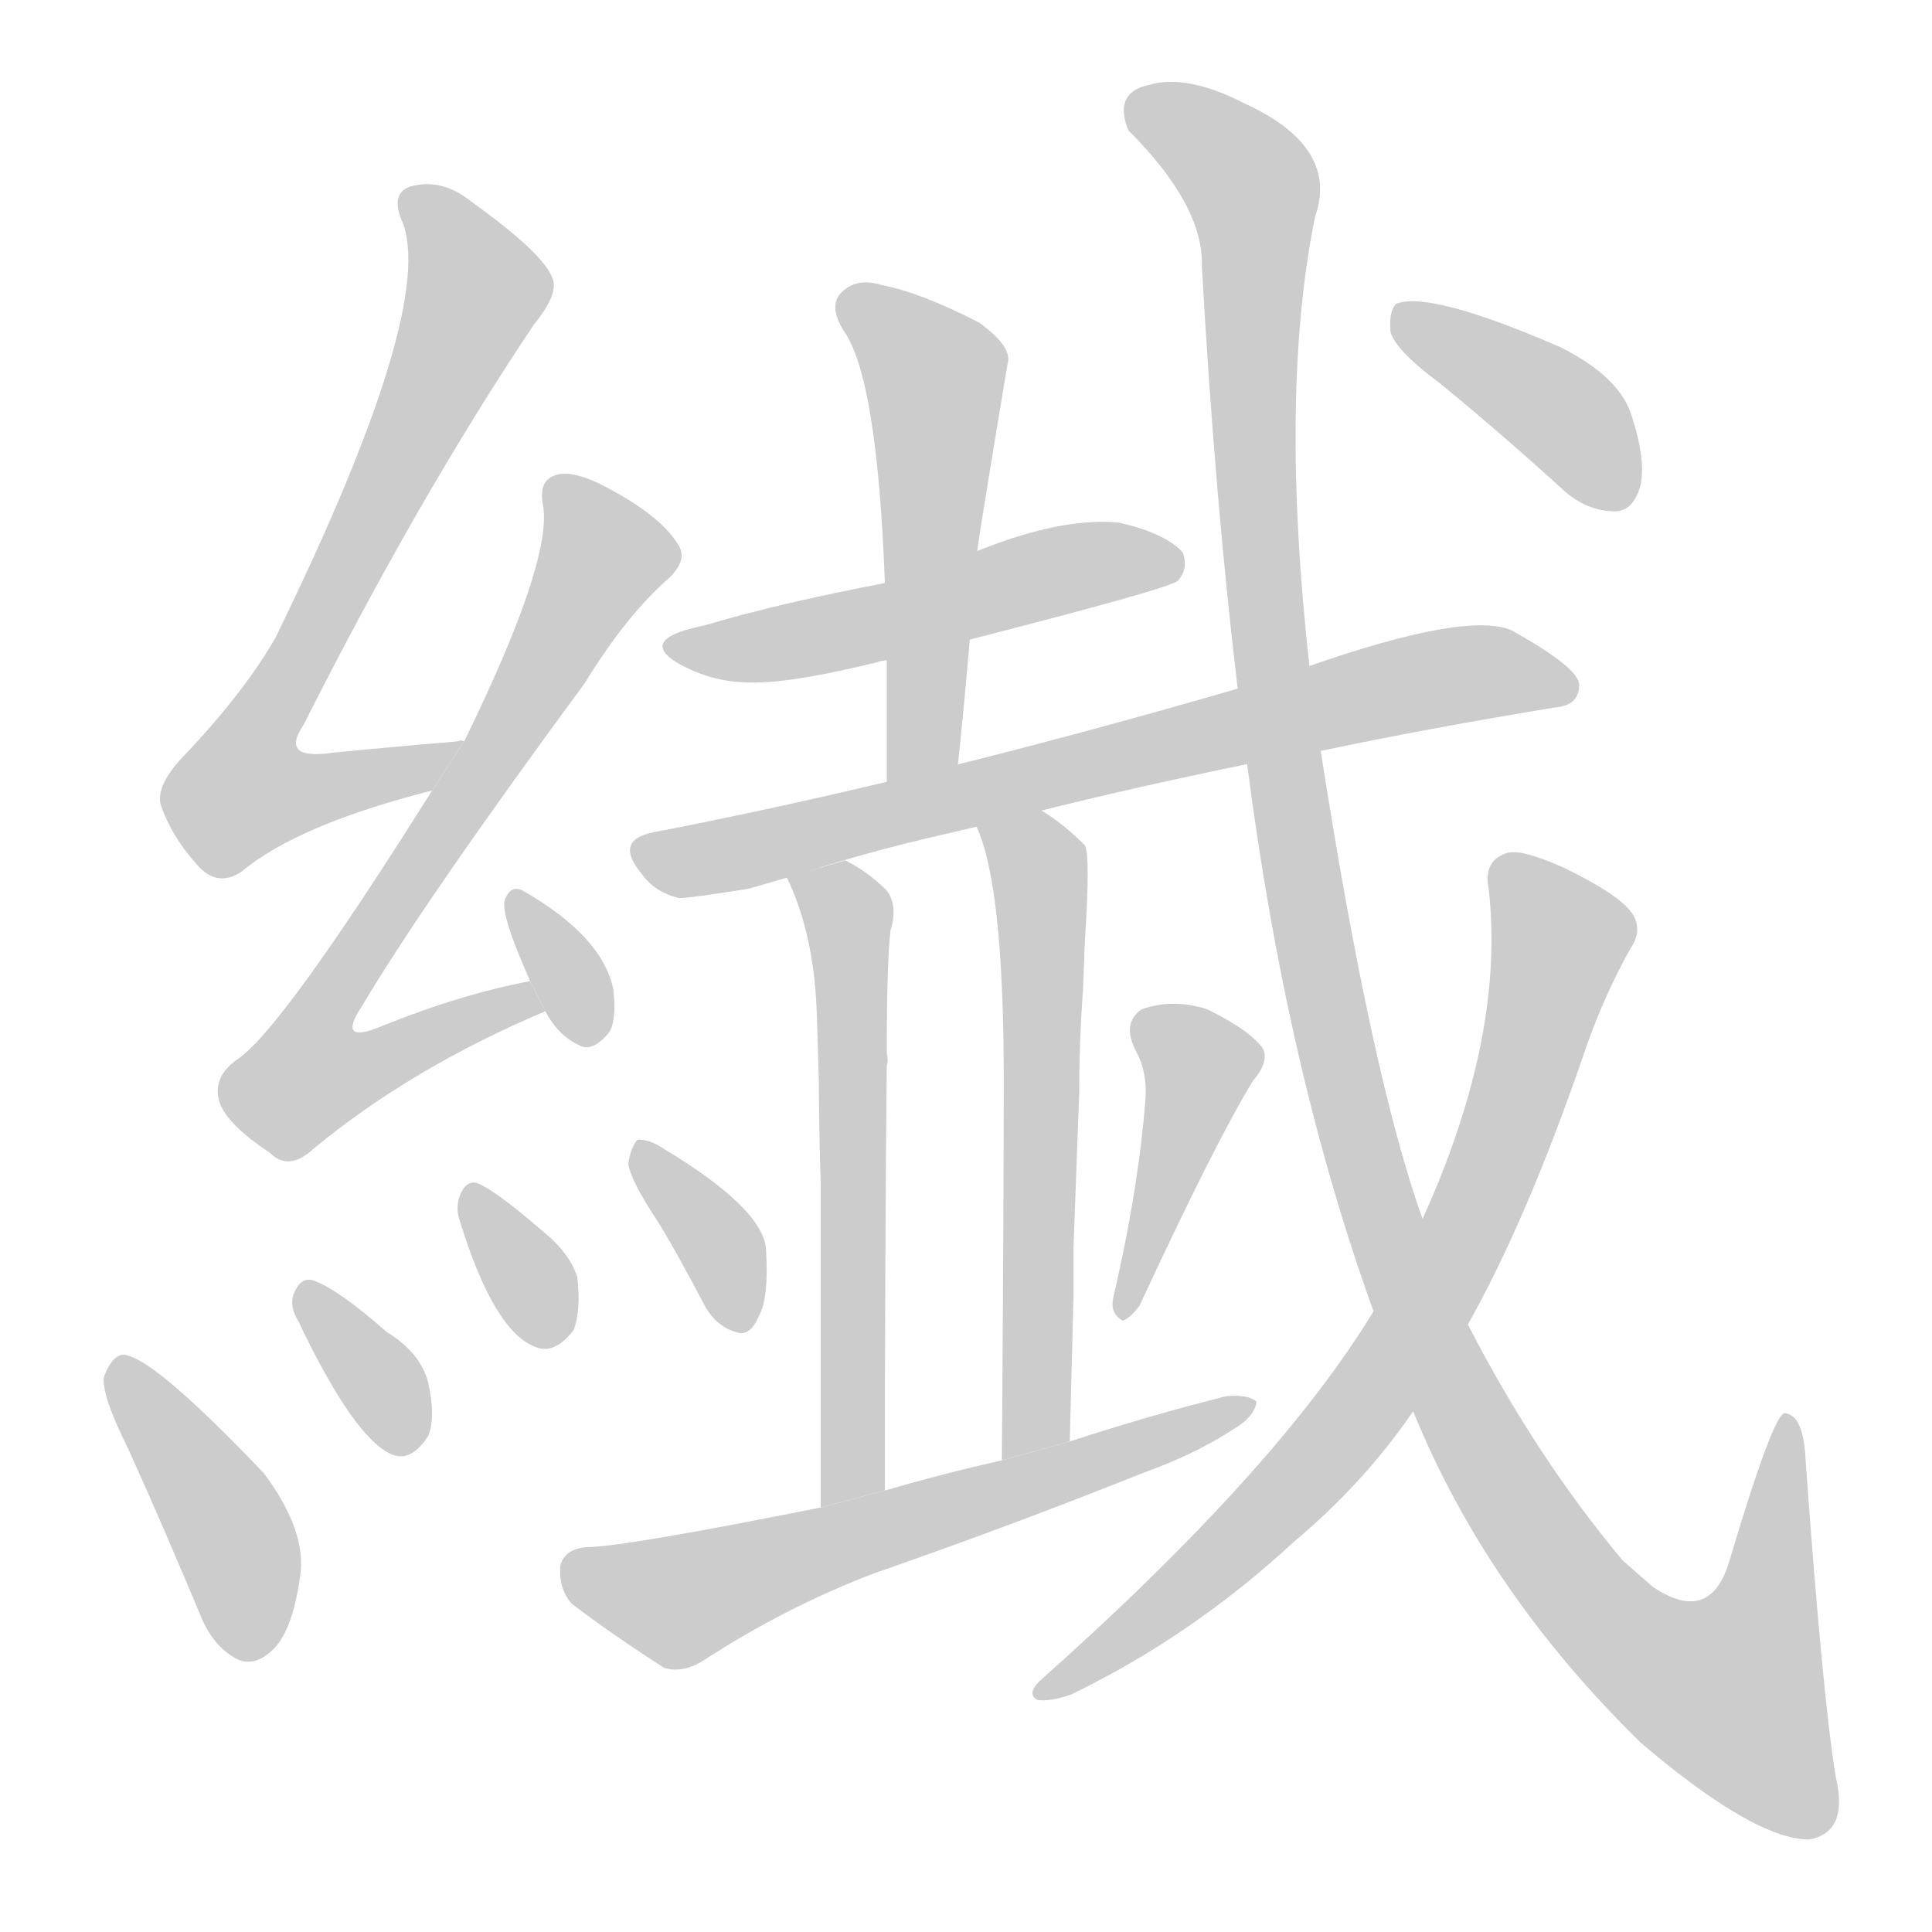
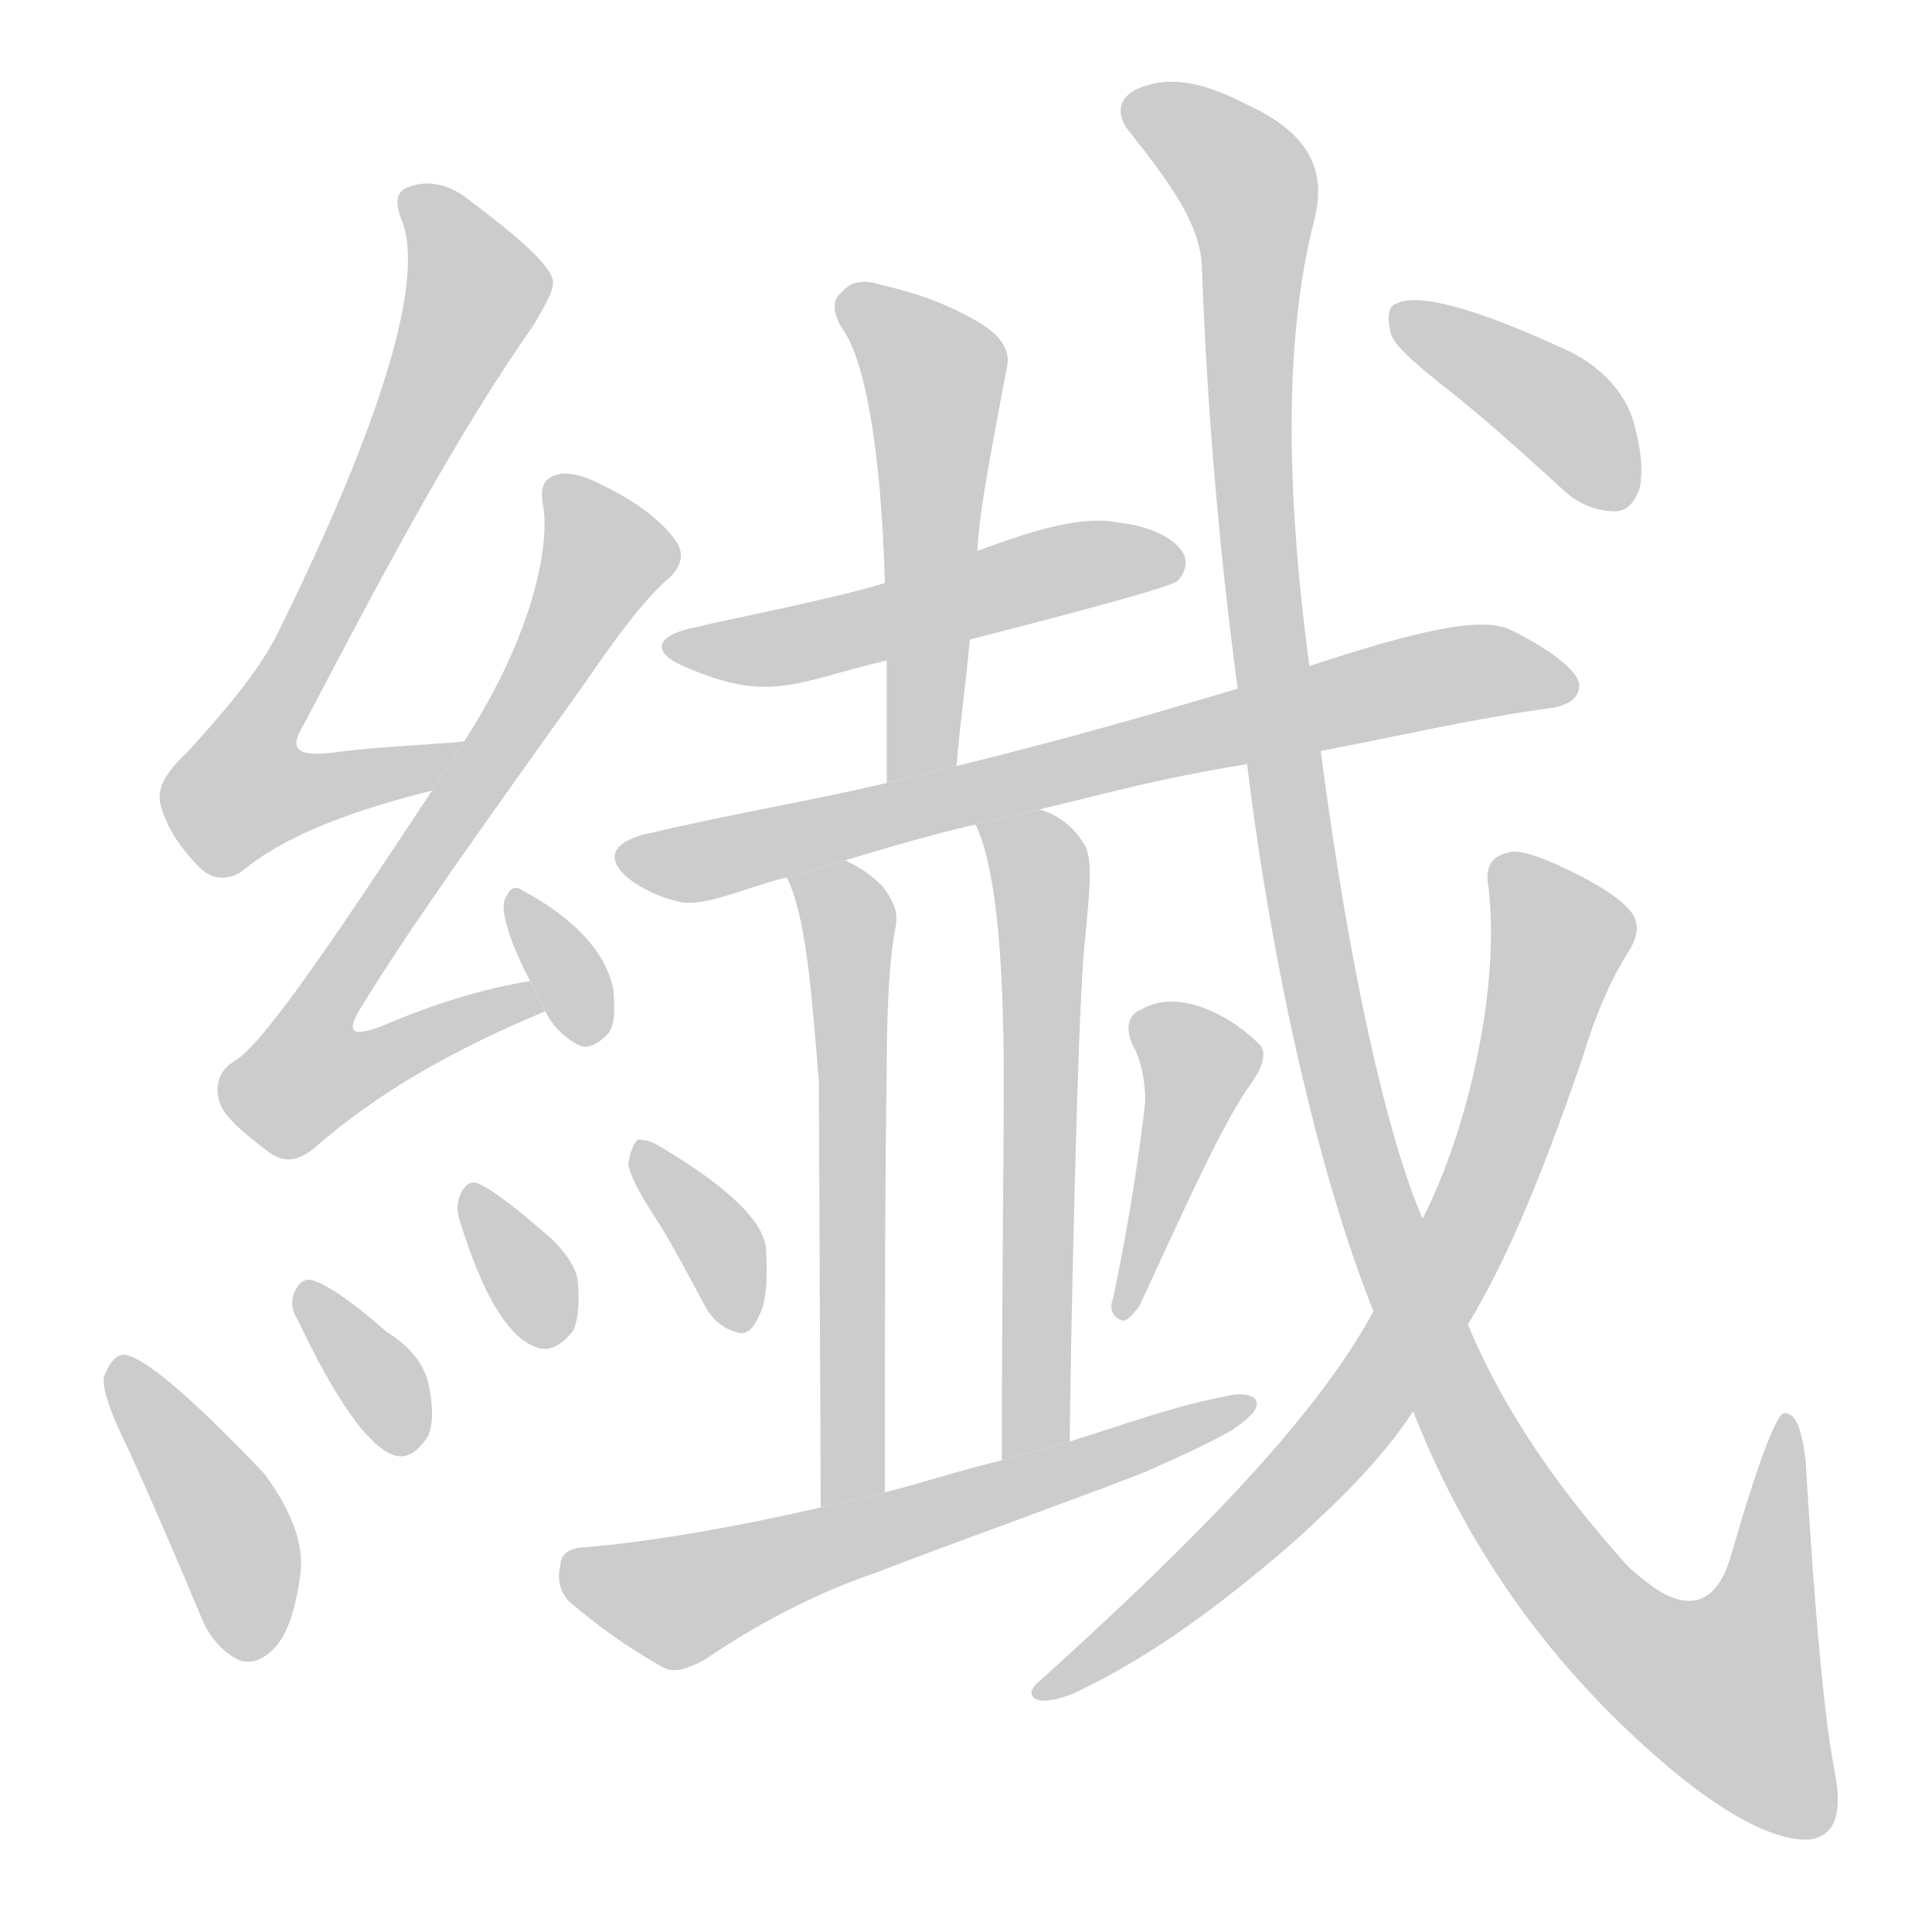
<svg xmlns="http://www.w3.org/2000/svg" xmlns:xlink="http://www.w3.org/1999/xlink" id="z32330" class="acjk" version="1.1" viewBox="0 0 1024 1024">
  <style>

@keyframes z32330k {
	from {
		stroke:#ccc;
		stroke-dashoffset:3334;
	}
	1% {
		stroke:#c00;
		stroke-dashoffset:3334;
	}
	75% {
		stroke:#c00;
		stroke-dashoffset:0;
	}
	to {
		stroke:#000;
	}
}
#z32330 path[clip-path] {
	animation:z32330k 1s linear both;
	stroke-dasharray:3334;
	stroke-width:128;
	stroke-linecap:round;
	fill:none;
}
#z32330 path[clip-path="url(#z32330c1)"] {animation-delay:1s;}
#z32330 path[clip-path="url(#z32330c2)"] {animation-delay:2s;}
#z32330 path[clip-path="url(#z32330c3)"] {animation-delay:3s;}
#z32330 path[clip-path="url(#z32330c4)"] {animation-delay:4s;}
#z32330 path[clip-path="url(#z32330c5)"] {animation-delay:5s;}
#z32330 path[clip-path="url(#z32330c6)"] {animation-delay:6s;}
#z32330 path[clip-path="url(#z32330c7)"] {animation-delay:7s;}
#z32330 path[clip-path="url(#z32330c8)"] {animation-delay:8s;}
#z32330 path[clip-path="url(#z32330c9)"] {animation-delay:9s;}
#z32330 path[clip-path="url(#z32330c10)"] {animation-delay:10s;}
#z32330 path[clip-path="url(#z32330c11)"] {animation-delay:11s;}
#z32330 path[clip-path="url(#z32330c12)"] {animation-delay:12s;}
#z32330 path[clip-path="url(#z32330c13)"] {animation-delay:13s;}
#z32330 path[clip-path="url(#z32330c14)"] {animation-delay:14s;}
#z32330 path[clip-path="url(#z32330c15)"] {animation-delay:15s;}
#z32330 path[clip-path="url(#z32330c16)"] {animation-delay:16s;}
#z32330 path[clip-path="url(#z32330c17)"] {animation-delay:17s;}
#z32330 path {fill:#ccc;}

</style>
-   <path id="z32330d1" d="M246 393Q245 392 242 393Q206 396 176 399Q148 403 161 384Q222 263 283 172Q296 156 293 148Q289 135 250 107Q234 94 217 99Q207 103 213 117Q232 162 146 338Q130 366 99 399Q83 415 85 426Q91 444 106 460Q116 470 128 462Q158 437 229 419L246 393 Z" />
-   <path id="z32330d2" d="M281 520Q244 527 202 544Q178 554 192 533Q226 476 310 362Q332 326 355 306Q365 296 359 288Q349 272 317 256Q302 249 294 252Q285 255 288 269Q292 299 246 393L229 419Q148 548 125 562Q113 571 116 583Q119 595 143 611Q153 621 166 609Q218 566 289 536L281 520 Z" />
-   <path id="z32330d3" d="M289 536Q296 549 307 554Q314 558 323 547Q327 540 325 524Q319 496 277 472Q271 469 268 476Q264 482 281 520L289 536 Z" />
+   <path id="z32330d1" d="M246 393C224 395 196 396 176 399C157 401 153 397 161 384C203 304 241 232 283 172C290 160 294 153 293 148C290 139 275 126 250 107C239 98 228 95 217 99C210 101 209 107 213 117C225 147 204 221 146 338C136 357 119 377 99 399C88 409 83 418 85 426C88 438 95 449 106 460C112 466 120 467 128 462C148 445 181 431 229 419 Z" />
+   <path id="z32330d2" d="M281 520C256 524 230 532 202 544C186 550 183 547 192 533C215 495 255 439 310 362C326 339 340 319 355 306C362 299 362 293 359 288C352 277 338 266 317 256C307 251 299 250 294 252C288 254 286 259 288 269C291 288 284 334 246 393L229 419C173 504 140 552 125 562C116 567 114 575 116 583C118 591 127 599 143 611C150 616 157 616 166 609C200 579 241 556 289 536 Z" />
+   <path id="z32330d3" d="M289 536C293 544 299 550 307 554C311 556 317 554 323 547C326 542 326 534 325 524C321 505 305 487 277 472C273 469 270 471 268 476C265 480 268 495 281 520 Z" />
  <path id="z32330d4" d="M68 768Q87 810 107 858Q114 874 127 880Q136 883 145 874Q155 864 159 836Q163 812 140 781Q80 718 65 718Q59 719 55 730Q54 740 68 768 Z" />
  <path id="z32330d5" d="M158 700Q188 763 208 771Q218 775 227 761Q231 751 227 733Q223 717 205 706Q180 684 167 679Q160 676 156 685Q153 692 158 700 Z" />
  <path id="z32330d6" d="M244 648Q262 706 284 714Q294 718 304 705Q308 695 306 677Q302 664 287 652Q265 633 255 628Q248 624 244 633Q241 640 244 648 Z" />
-   <path id="z32330d7" d="M514 339C584 321 620 311 624 308C628 304 629 299 627 293C622 287 611 281 593 277C573 275 548 280 518 292L469 309C397 323 377 331 371 332C348 337 345 344 362 353C386 365 407 365 465 351C465 351 467 350 470 350 Z" />
-   <path id="z32330d8" d="M507 412Q511 375 514 339L518 292Q518 289 534 193Q537 184 519 171Q488 155 467 151Q454 147 446 155Q439 162 447 175Q465 200 469 309L470 350Q470 383 470 419L507 412 Z" />
-   <path id="z32330d9" d="M700 398Q757 386 824 375Q837 374 837 363Q837 354 801 334Q777 324 694 353L656 365Q487 414 347 441Q325 445 340 463Q347 473 360 476Q366 476 397 471L428 462Q458 452 497 443L531 435Q588 420 661 405L700 398 Z" />
-   <path id="z32330d10" d="M417 465Q432 496 433 540L434 573Q434 595 435 628L435 657Q435 681 435 712L435 743Q435 768 435 799L469 790Q469 664 470 565Q471 562 470 558Q470 510 472 493Q476 480 470 472Q460 462 448 456L417 465 Z" />
-   <path id="z32330d11" d="M567 764Q568 724 569 686L569 661Q570 633 571 606L572 580Q572 552 574 525L575 499Q578 453 575 448Q563 436 551 429L517 437Q532 467 532 572Q532 641 531 774L567 764 Z" />
+   <path id="z32330d7" d="M514 339C584 321 620 311 624 308C628 304 630 298 627 293C623 286 611 279 593 277C573 273 548 281 518 292L469 309C440 318 377 330 371 332C348 336 344 345 362 353C408 373 420 362 470 350 Z" />
+   <path id="z32330d8" d="M507 406C509 381 512 363 514 339L518 292C519 274 522 256 534 193C535 186 531 178 519 171C499 159 480 154 467 151C458 148 451 149 446 155C441 159 441 166 447 175C458 191 467 236 469 309L470 350C470 373 470 415 470 415 Z" />
+   <path id="z32330d9" d="M700 398C738 391 779 381 824 375C832 373 837 370 837 363C837 357 825 346 801 334C785 326 749 335 694 353L656 365C619 376 572 390 507 406L470 415C427 425 385 432 347 441C305 449 334 472 360 478C374 481 396 470 417 465L448 456C468 450 491 443 517 437L551 429C589 420 612 413 661 405 Z" />
+   <path id="z32330d10" d="M417 465C427 485 430 524 434 573C434 587 435 780 435 799L469 791C469 707 469 631 470 565C470 540 471 513 474 495C476 486 476 481 468 470C461 463 456 460 448 456 Z" />
+   <path id="z32330d11" d="M567 764C567 737 571 531 575 499C578 468 579 456 575 448C569 438 561 432 551 429L517 437C527 457 532 502 532 572C532 618 531 685 531 774 Z" />
  <path id="z32330d12" d="M349 648C357 661 365 676 373 691C377 699 383 704 390 706C395 708 399 705 402 698C406 691 407 679 406 662C405 648 387 630 352 609C346 605 342 604 338 604C336 606 334 610 333 617C334 623 339 633 349 648 Z" />
-   <path id="z32330d13" d="M607 584C605 610 600 645 590 688C589 693 590 697 595 700C598 699 601 696 604 692C630 636 650 596 664 573C671 565 672 558 668 554C662 547 652 541 640 535C628 531 616 531 605 535C598 540 597 547 602 557C606 564 608 573 607 584 Z" />
-   <path id="z32330d14" d="M435 799Q330 820 311 820Q299 821 297 830Q296 842 303 850Q324 866 352 884Q362 887 373 880Q416 852 463 834Q535 809 605 781Q633 771 653 758Q665 751 666 743Q662 739 650 740Q610 750 567 764L531 774Q500 781 469 790L435 799 Z" />
-   <path id="z32330d15" d="M749 748Q788 844 870 924Q930 975 959 975Q980 971 973 942Q966 899 957 774Q956 750 946 749Q940 749 917 826Q907 862 876 841Q869 835 860 827Q814 772 778 702L754 646Q727 571 700 398L694 353Q678 208 697 115Q710 78 660 55Q629 39 609 45Q590 49 598 69Q638 109 637 141Q644 265 656 365L661 405Q682 568 728 695L749 748 Z" />
-   <path id="z32330d16" d="M728 695Q677 779 551 891Q544 898 550 901Q557 902 568 898Q632 867 686 817Q723 786 749 748L778 702Q809 647 839 560Q849 530 864 503Q871 493 865 484Q858 474 829 460Q807 450 799 452Q786 456 789 471Q798 549 754 646L728 695 Z" />
-   <path id="z32330d17" d="M763 203Q796 230 830 261Q842 271 856 271Q865 271 869 259Q873 246 865 221Q859 200 827 184Q758 154 740 161Q736 165 737 176Q740 186 763 203 Z" />
+   <path id="z32330d13" d="M607 584C604 610 599 645 590 688C588 693 589 698 595 700C598 700 601 696 604 692C630 636 648 595 664 573C670 564 671 558 668 554C661 547 652 540 640 535C628 530 615 529 605 535C597 538 596 547 602 557C605 564 607 573 607 584 Z" />
+   <path id="z32330d14" d="M435 799C365 815 323 819 311 820C303 820 297 823 297 830C295 837 297 845 303 850C316 861 332 873 352 884C358 887 365 884 373 880C401 861 431 845 463 834C510 816 558 799 605 781C623 773 639 766 653 758C660 753 667 748 666 743C665 739 657 738 650 740C623 745 596 755 567 764L531 774C510 779 485 787 469 791 Z" />
+   <path id="z32330d15" d="M749 748C774 812 813 872 870 924C908 959 939 976 959 975C973 973 976 961 973 942C967 913 962 857 957 774C955 758 952 749 946 749C942 748 932 774 917 826C910 849 896 855 876 841C871 837 865 833 860 827C828 791 798 750 778 702L754 646C735 602 715 513 700 398L694 353C681 256 681 176 697 115C703 89 693 70 660 55C639 44 622 41 609 45C596 48 589 57 598 69C621 98 636 119 637 141C640 223 647 298 656 365L661 405C674 513 700 626 728 695 Z" />
+   <path id="z32330d16" d="M728 695C697 752 634 816 551 891C546 895 545 899 550 901C554 902 560 901 568 898C611 878 649 849 686 817C710 795 732 774 749 748L778 702C800 666 819 618 839 560C845 540 853 520 864 503C868 496 869 490 865 484C860 477 848 469 829 460C814 453 804 450 799 452C790 454 787 460 789 471C795 522 779 597 754 646 Z" />
+   <path id="z32330d17" d="M763 203C785 220 807 240 830 261C837 267 846 271 856 271C862 271 866 267 869 259C871 250 870 237 865 221C860 207 848 193 827 184C781 163 751 155 740 161C736 162 735 168 737 176C738 182 748 191 763 203 Z" />
  <defs>
    <clipPath id="z32330c1">
      <use xlink:href="#z32330d1" />
    </clipPath>
    <clipPath id="z32330c2">
      <use xlink:href="#z32330d2" />
    </clipPath>
    <clipPath id="z32330c3">
      <use xlink:href="#z32330d3" />
    </clipPath>
    <clipPath id="z32330c4">
      <use xlink:href="#z32330d4" />
    </clipPath>
    <clipPath id="z32330c5">
      <use xlink:href="#z32330d5" />
    </clipPath>
    <clipPath id="z32330c6">
      <use xlink:href="#z32330d6" />
    </clipPath>
    <clipPath id="z32330c7">
      <use xlink:href="#z32330d7" />
    </clipPath>
    <clipPath id="z32330c8">
      <use xlink:href="#z32330d8" />
    </clipPath>
    <clipPath id="z32330c9">
      <use xlink:href="#z32330d9" />
    </clipPath>
    <clipPath id="z32330c10">
      <use xlink:href="#z32330d10" />
    </clipPath>
    <clipPath id="z32330c11">
      <use xlink:href="#z32330d11" />
    </clipPath>
    <clipPath id="z32330c12">
      <use xlink:href="#z32330d12" />
    </clipPath>
    <clipPath id="z32330c13">
      <use xlink:href="#z32330d13" />
    </clipPath>
    <clipPath id="z32330c14">
      <use xlink:href="#z32330d14" />
    </clipPath>
    <clipPath id="z32330c15">
      <use xlink:href="#z32330d15" />
    </clipPath>
    <clipPath id="z32330c16">
      <use xlink:href="#z32330d16" />
    </clipPath>
    <clipPath id="z32330c17">
      <use xlink:href="#z32330d17" />
    </clipPath>
  </defs>
  <path pathLength="3333" clip-path="url(#z32330c1)" d="M219 105L253 156L125 413L144 431L236 398" />
  <path pathLength="3333" clip-path="url(#z32330c2)" d="M296 255L323 296L151 562L171 580L283 528" />
  <path pathLength="3333" clip-path="url(#z32330c3)" d="M274 478L313 549" />
  <path pathLength="3333" clip-path="url(#z32330c4)" d="M66 724L122 811L129 876" />
  <path pathLength="3333" clip-path="url(#z32330c5)" d="M164 685L210 767" />
  <path pathLength="3333" clip-path="url(#z32330c6)" d="M252 633L294 710" />
  <path pathLength="3333" clip-path="url(#z32330c7)" d="M362 343L622 294" />
  <path pathLength="3333" clip-path="url(#z32330c8)" d="M450 160L497 203L483 416" />
  <path pathLength="3333" clip-path="url(#z32330c9)" d="M340 451L831 360" />
  <path pathLength="3333" clip-path="url(#z32330c10)" d="M425 469L451 497L447 795" />
  <path pathLength="3333" clip-path="url(#z32330c11)" d="M525 439L551 466L543 769" />
  <path pathLength="3333" clip-path="url(#z32330c12)" d="M342 614L393 703" />
  <path pathLength="3333" clip-path="url(#z32330c13)" d="M606 540L638 571L596 691" />
  <path pathLength="3333" clip-path="url(#z32330c14)" d="M303 831L361 848L660 745" />
  <path pathLength="3333" clip-path="url(#z32330c15)" d="M603 61L666 111L688 450L769 736L835 842L918 909L951 913L947 759" />
  <path pathLength="3333" clip-path="url(#z32330c16)" d="M798 456L828 499L764 679L685 789L557 895" />
  <path pathLength="3333" clip-path="url(#z32330c17)" d="M745 170L838 227L859 266" />
</svg>
